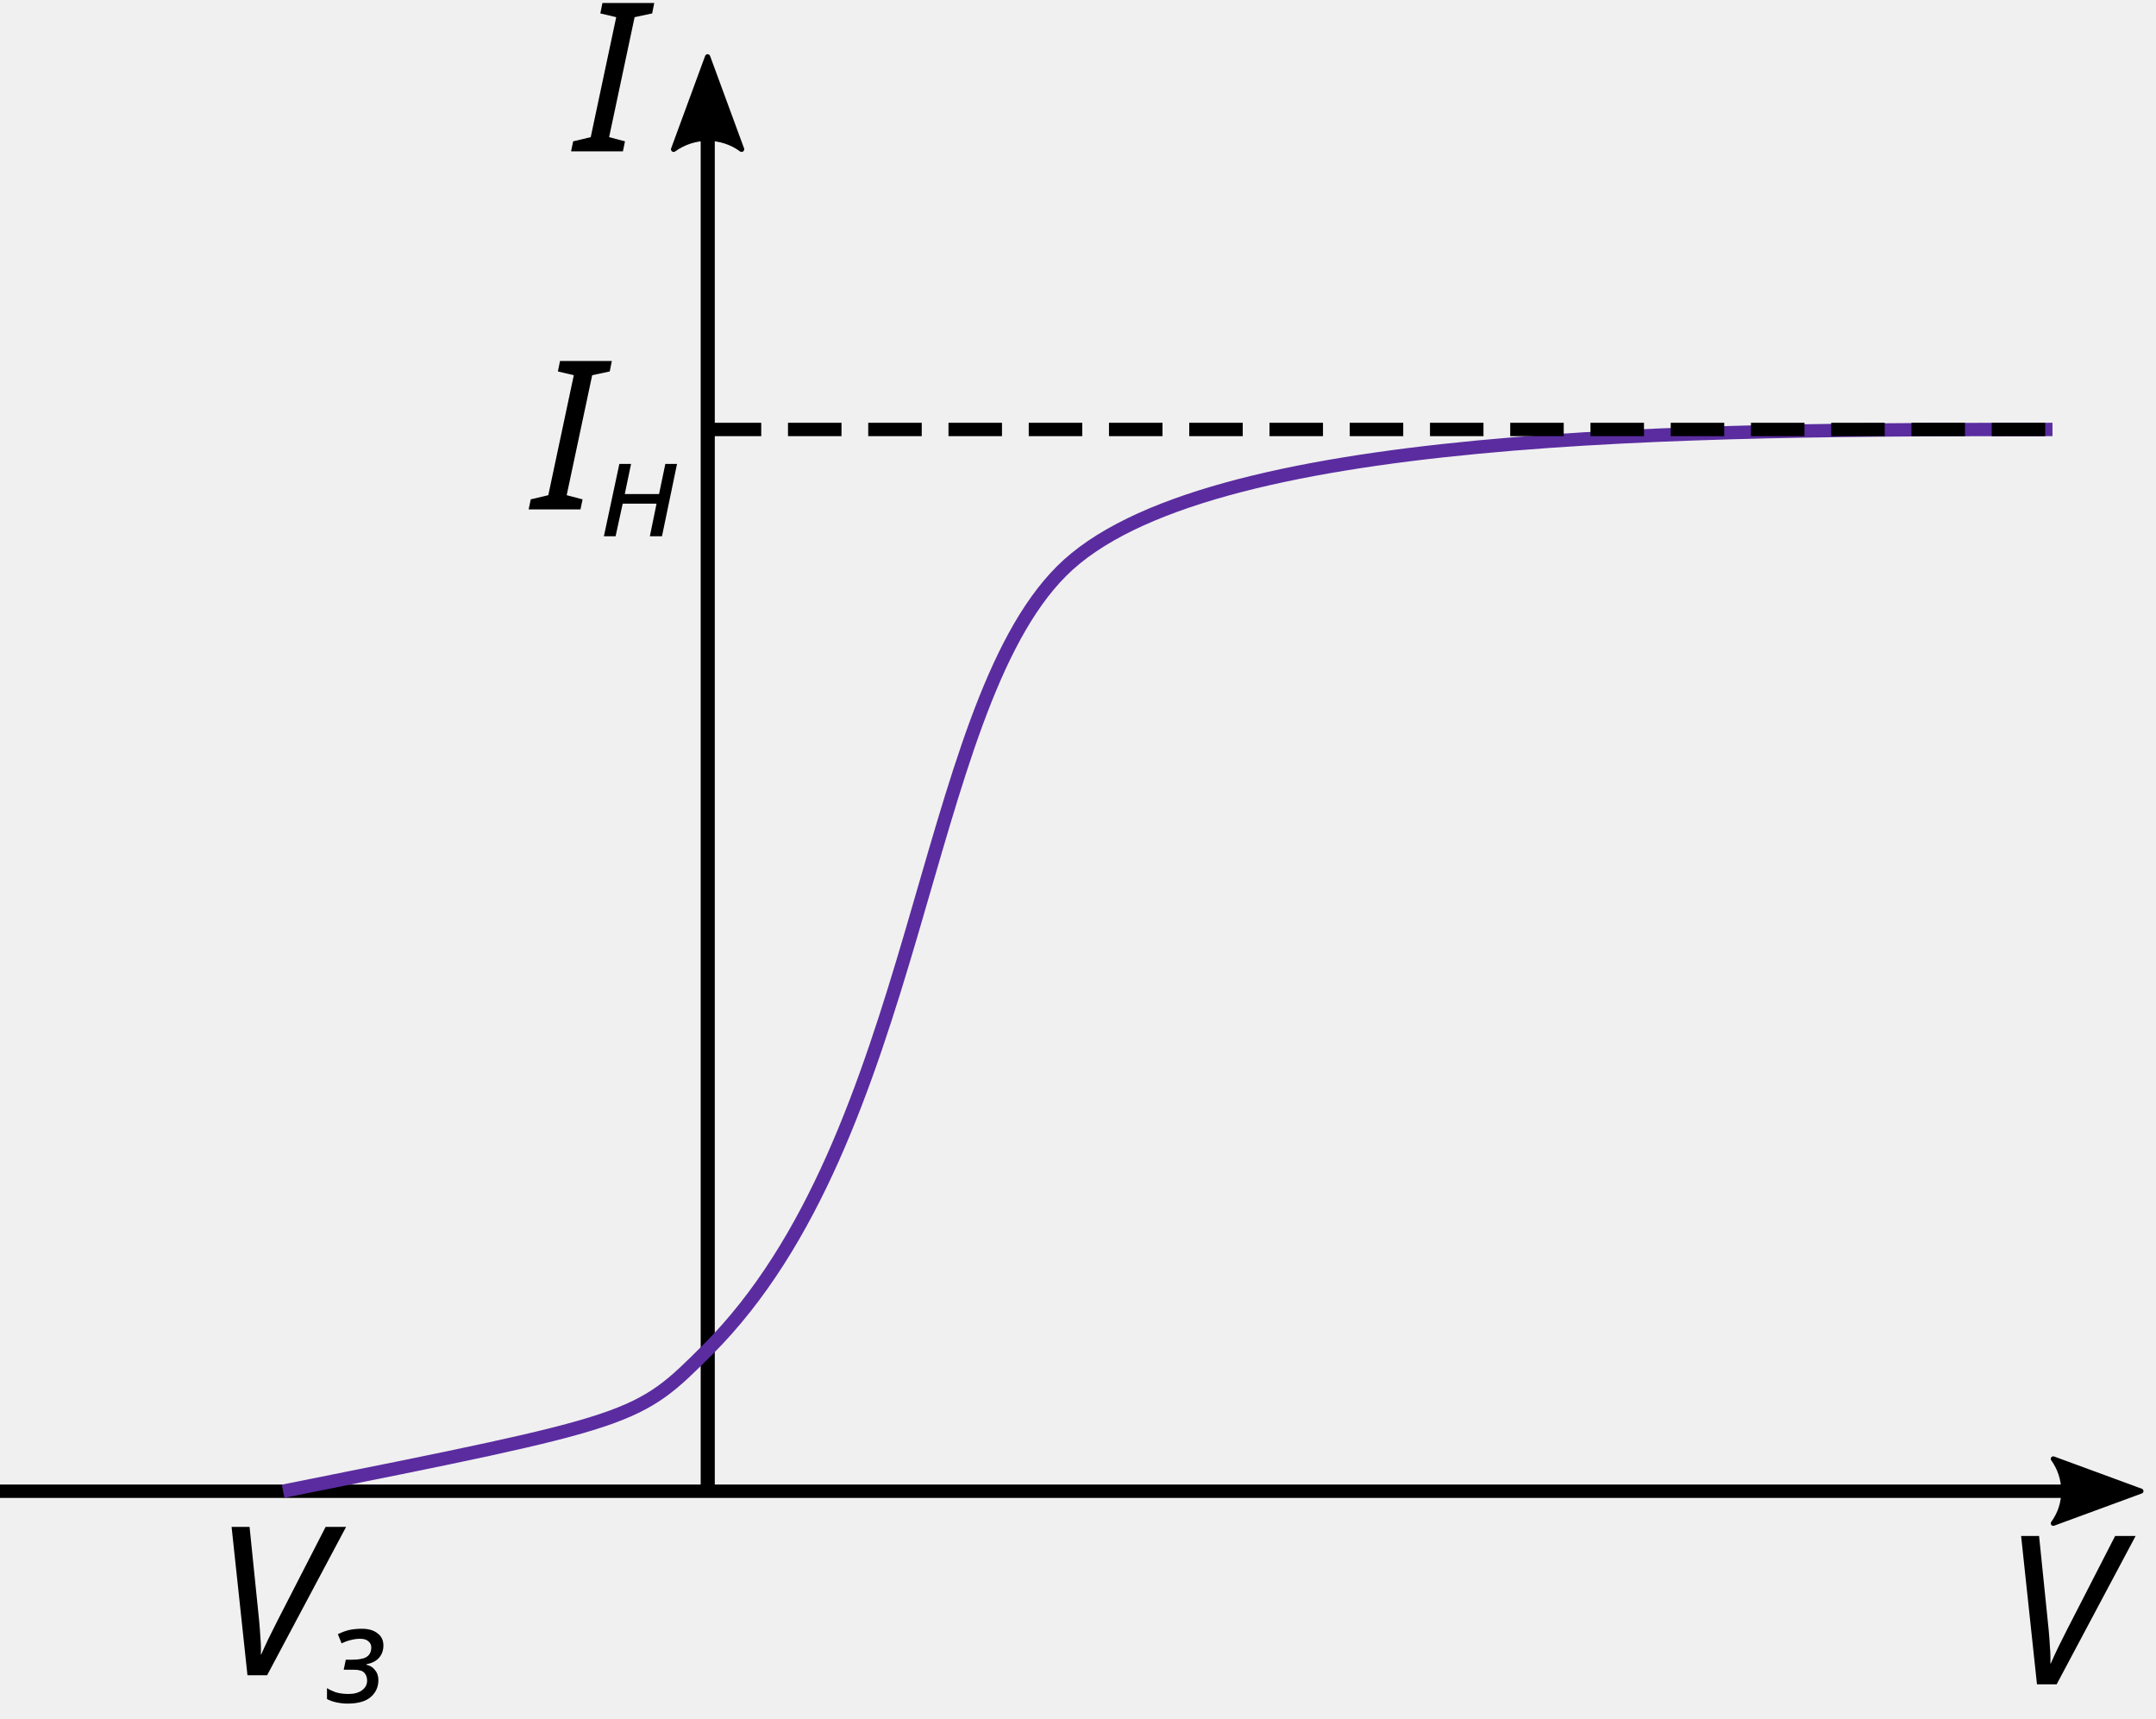
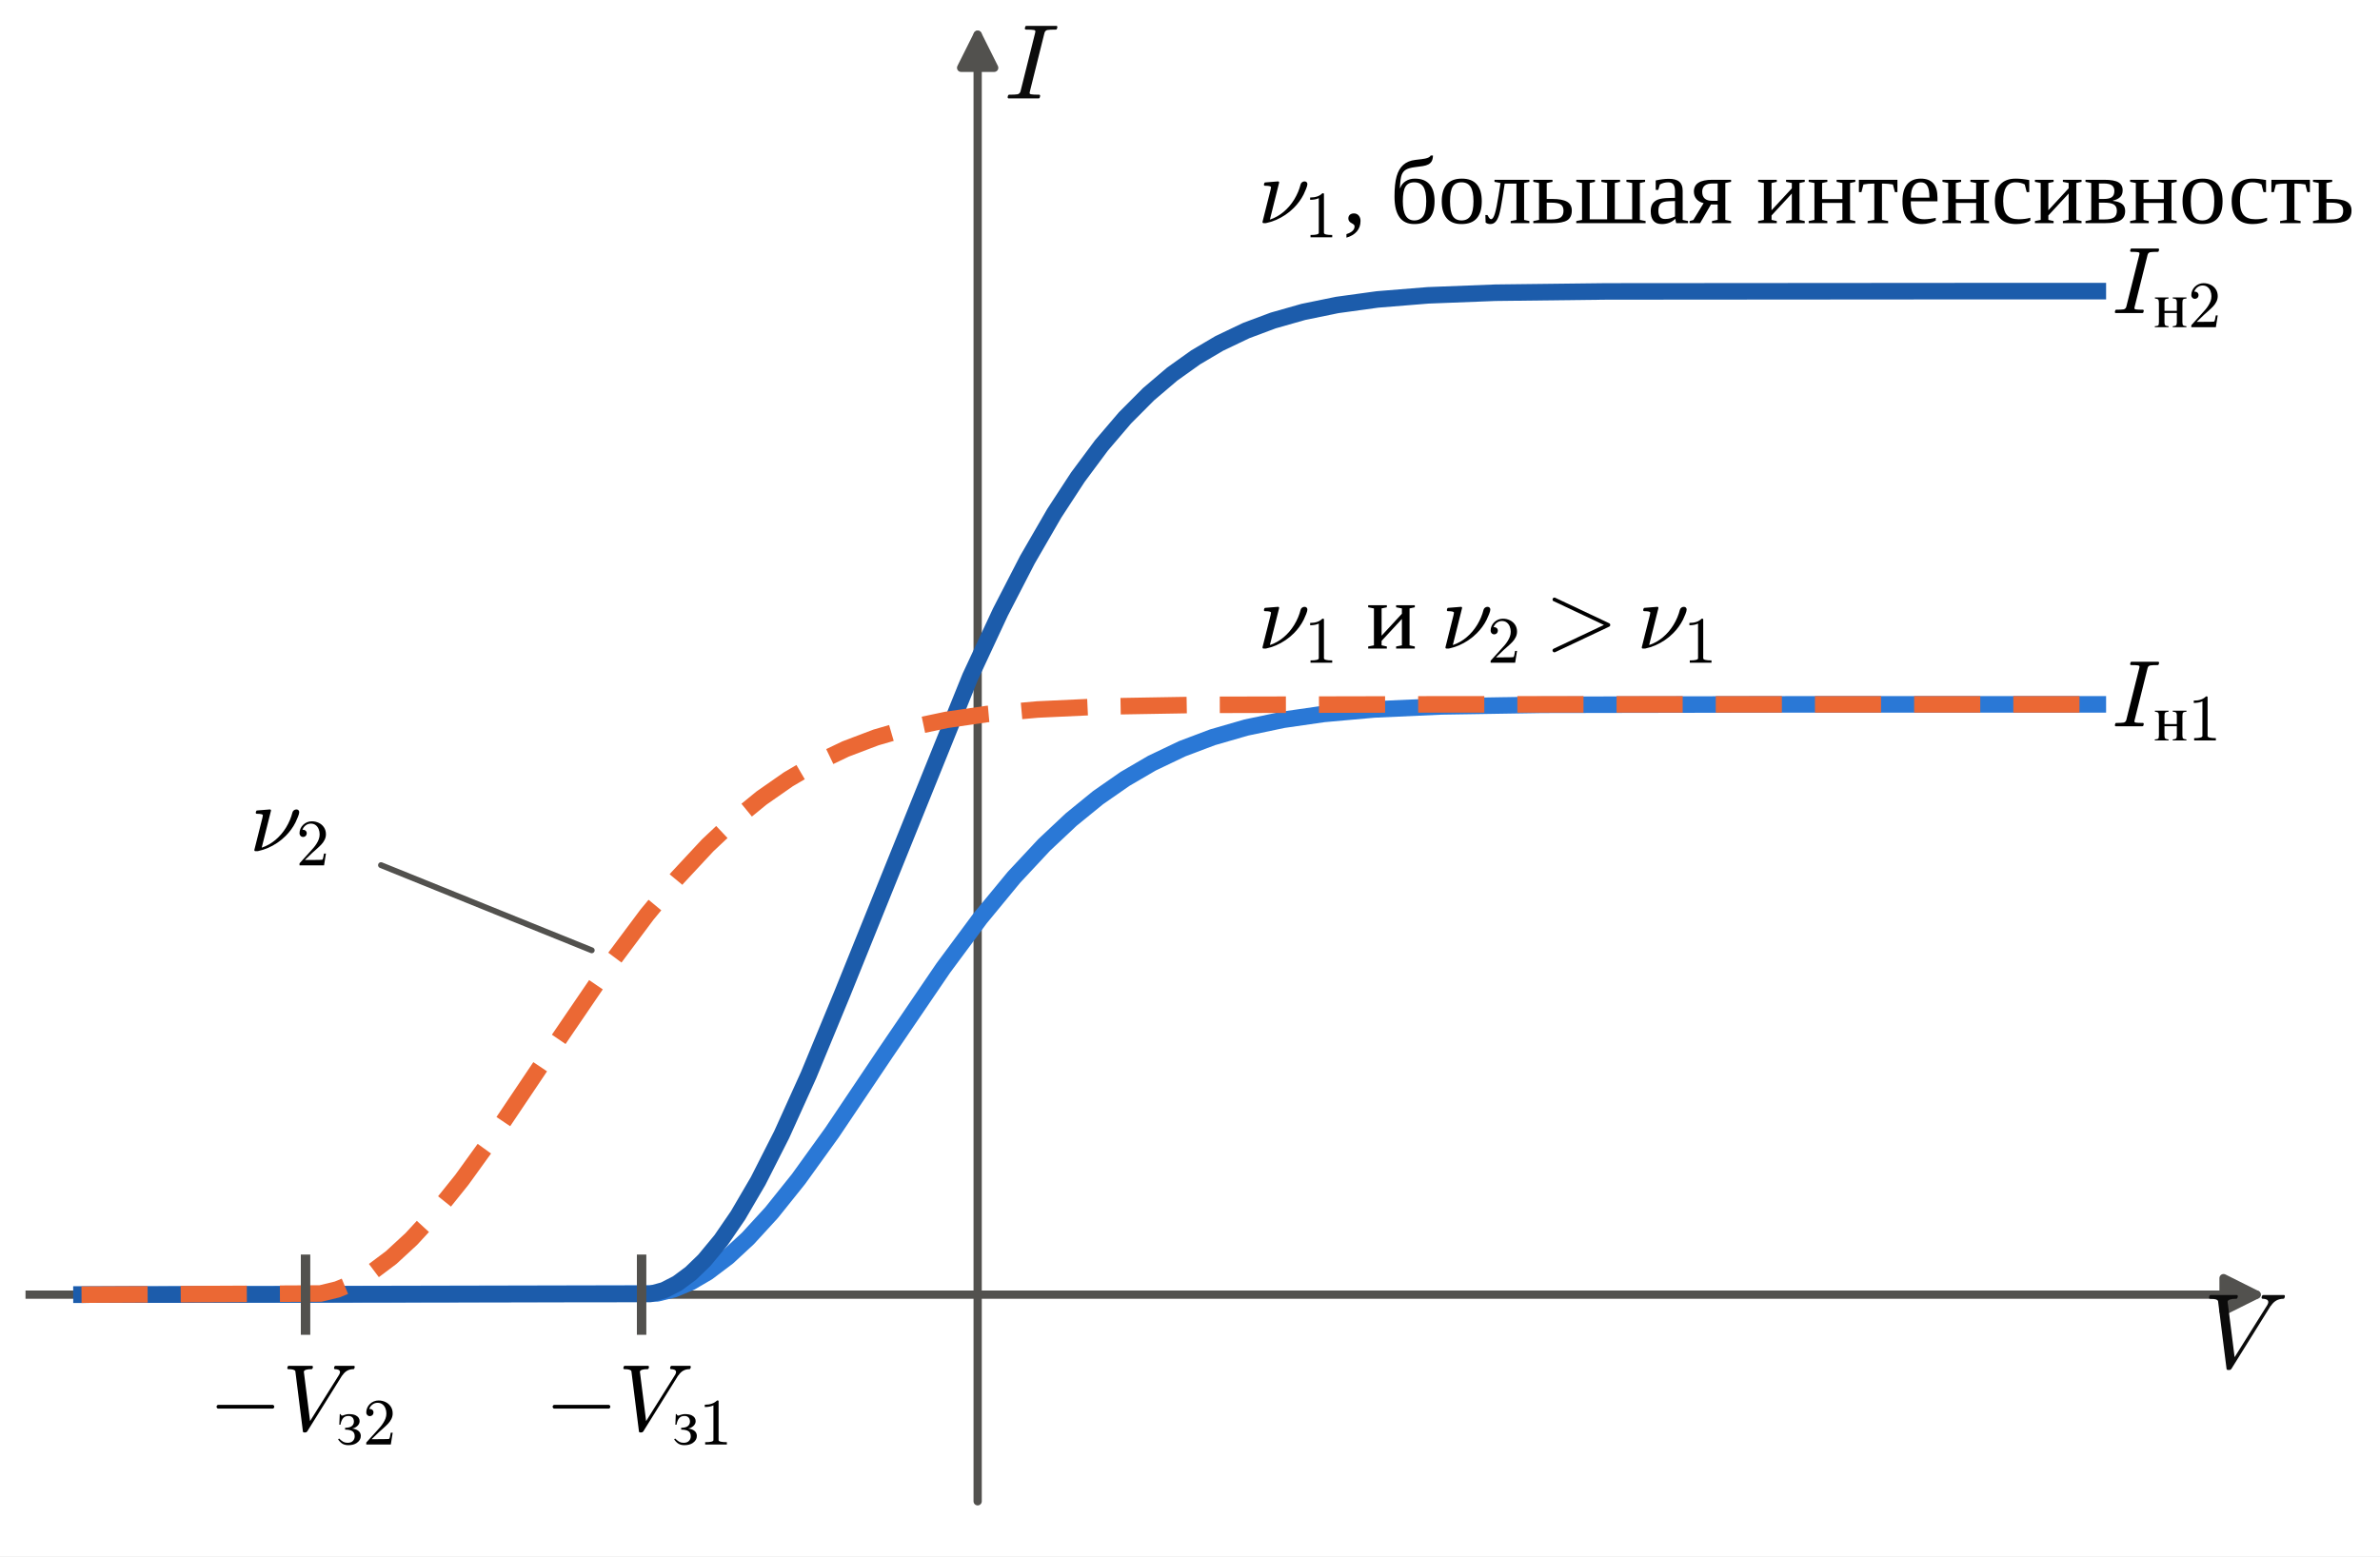
- <svg xmlns="http://www.w3.org/2000/svg" width="80.599mm" height="64.243mm" viewBox="0 0 80.599 64.243" version="1.1" id="svg8">
-   <defs id="defs2">
-     <marker orient="auto" refY="0" refX="0" id="marker1213" style="overflow:visible">
-       <path id="path1211" style="fill:#000000;fill-opacity:1;fill-rule:evenodd;stroke:#000000;stroke-width:0.625;stroke-linejoin:round;stroke-opacity:1" d="M 8.719,4.034 -2.207,0.016 8.719,-4.002 c -1.745,2.372 -1.735,5.617 -6e-7,8.035 z" transform="scale(-0.6)" />
-     </marker>
-     <marker orient="auto" refY="0" refX="0" id="marker1171" style="overflow:visible">
-       <path id="path1169" style="fill:#000000;fill-opacity:1;fill-rule:evenodd;stroke:#000000;stroke-width:0.625;stroke-linejoin:round;stroke-opacity:1" d="M 8.719,4.034 -2.207,0.016 8.719,-4.002 c -1.745,2.372 -1.735,5.617 -6e-7,8.035 z" transform="scale(-0.6)" />
-     </marker>
-     <marker orient="auto" refY="0" refX="0" id="Arrow2Send" style="overflow:visible">
-       <path id="path854" style="fill:#000000;fill-opacity:1;fill-rule:evenodd;stroke:#000000;stroke-width:0.625;stroke-linejoin:round;stroke-opacity:1" d="M 8.719,4.034 -2.207,0.016 8.719,-4.002 c -1.745,2.372 -1.735,5.617 -6e-7,8.035 z" transform="matrix(-0.3,0,0,-0.3,0.69,0)" />
-     </marker>
-     <marker orient="auto" refY="0" refX="0" id="marker1105" style="overflow:visible">
-       <path id="path1103" style="fill:#000000;fill-opacity:1;fill-rule:evenodd;stroke:#000000;stroke-width:0.625;stroke-linejoin:round;stroke-opacity:1" d="M 8.719,4.034 -2.207,0.016 8.719,-4.002 c -1.745,2.372 -1.735,5.617 -6e-7,8.035 z" transform="scale(-0.6)" />
-     </marker>
-     <marker orient="auto" refY="0" refX="0" id="Arrow2Mend" style="overflow:visible">
-       <path id="path848" style="fill:#000000;fill-opacity:1;fill-rule:evenodd;stroke:#000000;stroke-width:0.625;stroke-linejoin:round;stroke-opacity:1" d="M 8.719,4.034 -2.207,0.016 8.719,-4.002 c -1.745,2.372 -1.735,5.617 -6e-7,8.035 z" transform="scale(-0.6)" />
-     </marker>
+ <svg xmlns="http://www.w3.org/2000/svg" xmlns:xlink="http://www.w3.org/1999/xlink" width="201.546pt" height="131.832pt" viewBox="0 0 201.546 131.832" version="1.1">
+   <defs>
+     <style type="text/css">*{stroke-linejoin: round; stroke-linecap: butt}</style>
  </defs>
-   <g id="layer1" transform="translate(-29.10417,-66.63527)">
-     <path style="fill:none;stroke:#000000;stroke-width:0.527;stroke-linecap:butt;stroke-linejoin:miter;stroke-miterlimit:4;stroke-dasharray:none;stroke-opacity:1;marker-end:url(#marker1171)" d="M 55.562,122.375 V 69.458" id="path819" />
-     <path style="fill:none;stroke:#000000;stroke-width:0.5;stroke-linecap:butt;stroke-linejoin:miter;stroke-miterlimit:4;stroke-dasharray:none;stroke-opacity:1;marker-end:url(#marker1213)" d="M 29.104,122.375 H 108.479" id="path1209" />
-     <path style="fill:none;stroke:#5a2ca0;stroke-width:0.5;stroke-linecap:butt;stroke-linejoin:miter;stroke-miterlimit:4;stroke-dasharray:none;stroke-opacity:1" d="m 39.688,122.375 c 13.229,-2.646 13.229,-2.646 15.875,-5.292 C 63.5,109.146 63.5,93.271 68.792,87.979 74.083,82.688 92.604,82.688 105.833,82.688" id="path1263" />
-     <text xml:space="preserve" style="font-style:normal;font-weight:normal;font-size:10.583px;line-height:1.25;font-family:sans-serif;letter-spacing:0px;word-spacing:0px;fill:#000000;fill-opacity:1;stroke:none;stroke-width:0.265" x="50.611" y="72.293" id="text1286">
-       <tspan id="tspan1284" x="50.611" y="72.293" style="font-style:italic;font-variant:normal;font-weight:normal;font-stretch:normal;font-size:7.761px;font-family:sans-serif;-inkscape-font-specification:'sans-serif Italic';stroke-width:0.265">I</tspan>
-     </text>
-     <text xml:space="preserve" style="font-style:normal;font-weight:normal;font-size:10.583px;line-height:1.25;font-family:sans-serif;letter-spacing:0px;word-spacing:0px;fill:#000000;fill-opacity:1;stroke:none;stroke-width:0.265" x="103.943" y="129.594" id="text1290">
-       <tspan id="tspan1288" x="103.943" y="129.594" style="font-style:italic;font-variant:normal;font-weight:normal;font-stretch:normal;font-size:7.761px;font-family:sans-serif;-inkscape-font-specification:'sans-serif Italic';stroke-width:0.265">V</tspan>
-     </text>
-     <text xml:space="preserve" style="font-style:normal;font-weight:normal;font-size:10.583px;line-height:1.25;font-family:sans-serif;letter-spacing:0px;word-spacing:0px;fill:#000000;fill-opacity:1;stroke:none;stroke-width:0.265" x="37.042" y="129.254" id="text1294">
-       <tspan id="tspan1292" x="37.042" y="129.254" style="font-style:italic;font-variant:normal;font-weight:normal;font-stretch:normal;font-size:7.761px;font-family:sans-serif;-inkscape-font-specification:'sans-serif Italic';stroke-width:0.265">V<tspan style="font-size:65%;baseline-shift:sub" id="tspan1448">з</tspan>
-       </tspan>
-     </text>
-     <path style="fill:none;stroke:#000000;stroke-width:0.5;stroke-linecap:butt;stroke-linejoin:miter;stroke-miterlimit:4;stroke-dasharray:2, 1;stroke-dashoffset:0;stroke-opacity:1" d="M 55.562,82.688 H 105.833" id="path1304" />
-     <text xml:space="preserve" style="font-style:normal;font-weight:normal;font-size:10.583px;line-height:1.25;font-family:sans-serif;letter-spacing:0px;word-spacing:0px;fill:#000000;fill-opacity:1;stroke:none;stroke-width:0.265" x="49.024" y="85.674" id="text1286-5">
-       <tspan id="tspan1284-0" x="49.024" y="85.674" style="font-style:italic;font-variant:normal;font-weight:normal;font-stretch:normal;font-size:7.761px;font-family:sans-serif;-inkscape-font-specification:'sans-serif Italic';stroke-width:0.265">I<tspan style="font-size:65%;baseline-shift:sub" id="tspan1446">н</tspan>
-       </tspan>
-     </text>
+   <g id="figure_1">
+     <g id="patch_1">
+       <path d="M 0 131.832  L 201.546 131.832  L 201.546 0  L 0 0  z " style="fill: #ffffff" />
+     </g>
+     <g id="axes_1">
+       <g id="patch_2">
+         <path d="M 2.16 109.67  Q 97.02 109.67 191.097 109.67  " clip-path="url(#p3a73ee037d)" style="fill: none; stroke: #52514e; stroke-width: 0.7; stroke-linecap: round" />
+         <path d="M 188.297 108.27  L 191.097 109.67  L 188.297 111.07  z " clip-path="url(#p3a73ee037d)" style="fill: #52514e; stroke: #52514e; stroke-width: 0.7; stroke-linecap: round" />
+       </g>
+       <g id="patch_3">
+         <path d="M 82.791 127.172  Q 82.791 64.666 82.791 2.943  " clip-path="url(#p3a73ee037d)" style="fill: none; stroke: #52514e; stroke-width: 0.7; stroke-linecap: round" />
+         <path d="M 81.391 5.743  L 82.791 2.943  L 84.191 5.743  z " clip-path="url(#p3a73ee037d)" style="fill: #52514e; stroke: #52514e; stroke-width: 0.7; stroke-linecap: round" />
+       </g>
+       <g id="line2d_1">
+         <path d="M 6.903 109.67  L 55.647 109.564  L 57.073 109.209  L 58.498 108.61  L 59.923 107.777  L 61.634 106.485  L 63.344 104.9  L 65.339 102.723  L 67.62 99.876  L 70.47 95.92  L 75.031 89.128  L 79.877 82.006  L 83.013 77.776  L 85.863 74.317  L 88.429 71.567  L 90.709 69.425  L 92.99 67.566  L 95.27 65.98  L 97.551 64.647  L 100.116 63.423  L 102.682 62.454  L 105.532 61.63  L 108.668 60.971  L 112.088 60.479  L 116.364 60.097  L 122.065 59.839  L 130.617 59.703  L 151.711 59.666  L 177.651 59.665  L 177.651 59.665  " clip-path="url(#p3a73ee037d)" style="fill: none; stroke: #2a78d6; stroke-width: 1.4; stroke-linecap: square" />
+       </g>
+       <g id="line2d_2">
+         <path d="M 6.903 109.67  L 55.077 109.612  L 56.218 109.298  L 57.358 108.715  L 58.498 107.869  L 59.638 106.767  L 61.063 105.046  L 62.489 102.967  L 64.199 100.043  L 66.194 96.114  L 68.475 91.069  L 71.325 84.176  L 82.158 57.342  L 84.723 51.839  L 87.003 47.417  L 89.284 43.472  L 91.279 40.418  L 93.275 37.731  L 95.27 35.396  L 97.265 33.392  L 99.261 31.693  L 101.256 30.269  L 103.252 29.09  L 105.532 28.002  L 107.813 27.149  L 110.378 26.42  L 113.229 25.835  L 116.649 25.365  L 120.925 25.018  L 126.626 24.796  L 136.033 24.685  L 166.249 24.662  L 177.651 24.662  L 177.651 24.662  " clip-path="url(#p3a73ee037d)" style="fill: none; stroke: #1c5cab; stroke-width: 1.4; stroke-linecap: square" />
+       </g>
+       <g id="line2d_3">
+         <path d="M 6.903 109.67  L 27.142 109.571  L 28.567 109.225  L 29.992 108.634  L 31.418 107.809  L 33.128 106.525  L 34.838 104.947  L 36.834 102.778  L 39.114 99.939  L 41.965 95.989  L 46.526 89.199  L 51.657 81.672  L 54.792 77.472  L 57.358 74.371  L 59.923 71.614  L 62.204 69.466  L 64.484 67.602  L 66.765 66.01  L 69.045 64.673  L 71.611 63.444  L 74.176 62.47  L 77.027 61.642  L 80.162 60.979  L 83.583 60.484  L 87.859 60.101  L 93.275 59.849  L 101.541 59.708  L 121.21 59.666  L 177.651 59.665  L 177.651 59.665  " clip-path="url(#p3a73ee037d)" style="fill: none; stroke-dasharray: 5.6,2.8; stroke-dashoffset: 0; stroke: #eb6834; stroke-width: 1.4" />
+       </g>
+       <g id="line2d_4">
+         <path d="M 54.333 112.67  L 54.333 106.67  " clip-path="url(#p3a73ee037d)" style="fill: none; stroke: #52514e; stroke-width: 0.8; stroke-linecap: square" />
+       </g>
+       <g id="line2d_5">
+         <path d="M 25.875 112.67  L 25.875 106.67  " clip-path="url(#p3a73ee037d)" style="fill: none; stroke: #52514e; stroke-width: 0.8; stroke-linecap: square" />
+       </g>
+       <g id="text_1">
+         <g transform="translate(106.506 18.93518) scale(0.08 -0.08)">
+           <defs>
+             <path id="Cmmi10-22" d="M 403 0  Q 325 0 325 84  L 872 2259  Q 897 2369 903 2431  Q 903 2534 488 2534  Q 422 2534 422 2619  Q 425 2634 436 2675  Q 447 2716 464 2737  Q 481 2759 513 2759  L 1375 2828  Q 1453 2828 1453 2747  L 825 238  Q 1331 406 1757 765  Q 2184 1125 2479 1612  Q 2775 2100 2906 2625  Q 2931 2716 3006 2772  Q 3081 2828 3175 2828  Q 3259 2828 3312 2778  Q 3366 2728 3366 2644  Q 3366 2541 3281 2330  Q 3197 2119 3116 1953  Q 2863 1450 2444 1031  Q 2181 769 1879 566  Q 1578 363 1250 220  Q 922 78 556 0  L 403 0  z " transform="scale(0.015625)" />
+             <path id="Cmr10-64" d="M 594 0  L 594 225  Q 1394 225 1394 428  L 1394 3788  Q 1063 3628 556 3628  L 556 3853  Q 1341 3853 1741 4263  L 1831 4263  Q 1853 4263 1873 4245  Q 1894 4228 1894 4206  L 1894 428  Q 1894 225 2694 225  L 2694 0  L 594 0  z " transform="scale(0.015625)" />
+             <path id="LiberationSerif-f" d="M 1197 153  Q 1197 -275 948 -564  Q 700 -853 244 -984  L 244 -744  Q 794 -569 794 -219  Q 794 -156 747 -106  Q 700 -56 584 3  Q 372 113 372 313  Q 372 481 478 570  Q 584 659 750 659  Q 950 659 1073 515  Q 1197 372 1197 153  z " transform="scale(0.015625)" />
+             <path id="LiberationSerif-3" transform="scale(0.015625)" />
+             <path id="LiberationSerif-3e2" d="M 300 1806  Q 300 2666 442 3167  Q 584 3669 893 3947  Q 1203 4225 1703 4284  Q 2238 4344 2381 4376  Q 2525 4409 2619 4456  Q 2713 4503 2750 4581  L 2906 4581  Q 2897 4334 2819 4195  Q 2741 4056 2589 3978  Q 2438 3900 2213 3865  Q 1988 3831 1684 3794  Q 1281 3744 1079 3626  Q 878 3509 787 3276  Q 697 3044 663 2375  L 684 2375  Q 794 2681 1062 2848  Q 1331 3016 1681 3016  Q 2344 3016 2678 2627  Q 3013 2238 3013 1484  Q 3013 -63 1638 -63  Q 300 -63 300 1806  z M 2450 1484  Q 2450 2159 2253 2462  Q 2056 2766 1638 2766  Q 1228 2766 1045 2475  Q 863 2184 863 1484  Q 863 184 1638 184  Q 2050 184 2250 490  Q 2450 797 2450 1484  z " transform="scale(0.015625)" />
+             <path id="LiberationSerif-3ef" d="M 2956 1484  Q 2956 -63 1581 -63  Q 919 -63 581 334  Q 244 731 244 1484  Q 244 2228 581 2622  Q 919 3016 1606 3016  Q 2275 3016 2615 2630  Q 2956 2244 2956 1484  z M 2394 1484  Q 2394 2159 2197 2462  Q 2000 2766 1581 2766  Q 1172 2766 989 2475  Q 806 2184 806 1484  Q 806 775 992 479  Q 1178 184 1581 184  Q 1994 184 2194 490  Q 2394 797 2394 1484  z " transform="scale(0.015625)" />
+             <path id="LiberationSerif-3ec" d="M 453 269  Q 591 269 708 650  Q 825 1031 959 1891  L 1091 2719  L 681 2797  L 681 2938  L 3044 2938  L 3044 2797  L 2688 2719  L 2688 219  L 3044 141  L 3044 0  L 1778 0  L 1778 141  L 2169 219  L 2169 2678  L 1372 2678  L 1238 1806  Q 1097 900 998 576  Q 900 253 756 95  Q 613 -63 400 -63  Q 297 -63 211 -30  Q 125 3 81 41  L 63 550  L 203 550  L 300 384  Q 319 350 361 309  Q 403 269 453 269  z " transform="scale(0.015625)" />
+             <path id="LiberationSerif-3fd" d="M 1341 250  Q 1791 250 1977 392  Q 2163 534 2163 838  Q 2163 1134 1978 1261  Q 1794 1388 1341 1388  L 1025 1388  L 1025 250  L 1341 250  z M 1416 2938  L 1416 2797  L 1025 2719  L 1025 1638  L 1397 1638  Q 2078 1638 2401 1453  Q 2725 1269 2725 853  Q 2725 388 2415 194  Q 2106 0 1388 0  L 116 0  L 116 141  L 506 219  L 506 2719  L 116 2797  L 116 2938  L 1416 2938  z " transform="scale(0.015625)" />
+             <path id="LiberationSerif-3f9" d="M 109 0  L 109 141  L 500 219  L 500 2719  L 109 2797  L 109 2938  L 1375 2938  L 1375 2797  L 1019 2719  L 1019 259  L 2200 259  L 2200 2719  L 1809 2797  L 1809 2938  L 3075 2938  L 3075 2797  L 2719 2719  L 2719 259  L 3897 259  L 3897 2719  L 3506 2797  L 3506 2938  L 4772 2938  L 4772 2797  L 4416 2719  L 4416 219  L 4806 141  L 4806 0  L 109 0  z " transform="scale(0.015625)" />
+             <path id="LiberationSerif-3e1" d="M 1453 3003  Q 1934 3003 2161 2806  Q 2388 2609 2388 2203  L 2388 219  L 2753 141  L 2753 0  L 1947 0  L 1888 294  Q 1531 -63 978 -63  Q 225 -63 225 813  Q 225 1106 339 1298  Q 453 1491 703 1592  Q 953 1694 1428 1703  L 1869 1716  L 1869 2175  Q 1869 2478 1758 2622  Q 1647 2766 1416 2766  Q 1103 2766 844 2619  L 738 2253  L 563 2253  L 563 2894  Q 1069 3003 1453 3003  z M 1869 1497  L 1459 1484  Q 1041 1469 892 1322  Q 744 1175 744 831  Q 744 281 1191 281  Q 1403 281 1558 329  Q 1713 378 1869 453  L 1869 1497  z " transform="scale(0.015625)" />
+             <path id="LiberationSerif-400" d="M 731 0  L 19 0  L 19 141  L 272 213  L 969 1356  Q 656 1428 482 1634  Q 309 1841 309 2141  Q 309 2938 1553 2938  L 2828 2938  L 2828 2797  L 2438 2719  L 2438 219  L 2828 141  L 2828 0  L 1534 0  L 1534 141  L 1919 222  L 1919 1263  L 1463 1263  L 731 0  z M 1919 2688  L 1600 2688  Q 1219 2688 1045 2545  Q 872 2403 872 2125  Q 872 1513 1553 1513  L 1919 1513  L 1919 2688  z " transform="scale(0.015625)" />
+             <path id="LiberationSerif-3e9" d="M 506 2719  L 116 2797  L 116 2938  L 1381 2938  L 1381 2797  L 1025 2719  L 1025 872  L 2400 2359  L 2400 2719  L 2009 2797  L 2009 2938  L 3275 2938  L 3275 2797  L 2919 2719  L 2919 219  L 3275 141  L 3275 0  L 2009 0  L 2009 141  L 2400 219  L 2400 2006  L 1025 519  L 1025 219  L 1381 141  L 1381 0  L 116 0  L 116 141  L 506 219  L 506 2719  z " transform="scale(0.015625)" />
+             <path id="LiberationSerif-3ee" d="M 506 2719  L 116 2797  L 116 2938  L 1381 2938  L 1381 2797  L 1025 2719  L 1025 1631  L 2400 1631  L 2400 2719  L 2009 2797  L 2009 2938  L 3275 2938  L 3275 2797  L 2919 2719  L 2919 219  L 3275 141  L 3275 0  L 2009 0  L 2009 141  L 2400 219  L 2400 1372  L 1025 1372  L 1025 219  L 1381 141  L 1381 0  L 116 0  L 116 141  L 506 219  L 506 2719  z " transform="scale(0.015625)" />
+             <path id="LiberationSerif-3f3" d="M 2703 2938  L 2703 2100  L 2531 2100  L 2397 2619  Q 2050 2678 1775 2678  L 1656 2678  L 1656 219  L 2075 141  L 2075 0  L 684 0  L 684 141  L 1138 219  L 1138 2678  L 1022 2678  Q 747 2678 400 2619  L 266 2100  L 94 2100  L 94 2938  L 2703 2938  z " transform="scale(0.015625)" />
+             <path id="LiberationSerif-3e6" d="M 813 1478  L 813 1422  Q 813 991 908 752  Q 1003 513 1201 388  Q 1400 263 1722 263  Q 1891 263 2122 291  Q 2353 319 2503 353  L 2503 178  Q 2353 81 2095 9  Q 1838 -63 1569 -63  Q 884 -63 567 306  Q 250 675 250 1491  Q 250 2259 572 2637  Q 894 3016 1491 3016  Q 2619 3016 2619 1734  L 2619 1478  L 813 1478  z M 1491 2766  Q 1166 2766 992 2503  Q 819 2241 819 1728  L 2075 1728  Q 2075 2288 1931 2527  Q 1788 2766 1491 2766  z " transform="scale(0.015625)" />
+             <path id="LiberationSerif-3f2" d="M 2644 178  Q 2491 66 2222 1  Q 1953 -63 1672 -63  Q 244 -63 244 1491  Q 244 2225 608 2620  Q 972 3016 1650 3016  Q 2072 3016 2572 2919  L 2572 2100  L 2400 2100  L 2266 2619  Q 2006 2766 1644 2766  Q 806 2766 806 1491  Q 806 828 1061 545  Q 1316 263 1850 263  Q 2306 263 2644 366  L 2644 178  z " transform="scale(0.015625)" />
+             <path id="LiberationSerif-3e3" d="M 116 0  L 116 141  L 506 219  L 506 2719  L 116 2797  L 116 2938  L 1372 2938  Q 2063 2938 2348 2766  Q 2634 2594 2634 2228  Q 2634 1928 2464 1765  Q 2294 1603 1981 1531  L 1981 1506  Q 2378 1463 2590 1303  Q 2803 1144 2803 825  Q 2803 384 2483 192  Q 2163 0 1444 0  L 116 0  z M 1397 250  Q 1859 250 2050 387  Q 2241 525 2241 838  Q 2241 1134 2039 1261  Q 1838 1388 1356 1388  L 1025 1388  L 1025 250  L 1397 250  z M 1025 1638  L 1356 1638  Q 1731 1638 1901 1763  Q 2072 1888 2072 2188  Q 2072 2441 1898 2564  Q 1725 2688 1344 2688  L 1025 2688  L 1025 1638  z " transform="scale(0.015625)" />
+           </defs>
+           <use xlink:href="#Cmmi10-22" transform="translate(0 0.421875)" />
+           <use xlink:href="#Cmr10-64" transform="translate(49.41406 -14.57809) scale(0.7)" />
+           <use xlink:href="#LiberationSerif-f" transform="translate(90.13448 0.421875)" />
+           <use xlink:href="#LiberationSerif-3" transform="translate(115.1345 0.421875)" />
+           <use xlink:href="#LiberationSerif-3e2" transform="translate(140.1345 0.421875)" />
+           <use xlink:href="#LiberationSerif-3ef" transform="translate(191.0134 0.421875)" />
+           <use xlink:href="#LiberationSerif-3ec" transform="translate(240.0134 0.421875)" />
+           <use xlink:href="#LiberationSerif-3fd" transform="translate(289.9157 0.421875)" />
+           <use xlink:href="#LiberationSerif-3f9" transform="translate(335.5212 0.421875)" />
+           <use xlink:href="#LiberationSerif-3e1" transform="translate(412.5231 0.421875)" />
+           <use xlink:href="#LiberationSerif-400" transform="translate(456.9079 0.421875)" />
+           <use xlink:href="#LiberationSerif-3" transform="translate(502.904 0.421875)" />
+           <use xlink:href="#LiberationSerif-3e9" transform="translate(527.904 0.421875)" />
+           <use xlink:href="#LiberationSerif-3ee" transform="translate(581.4196 0.421875)" />
+           <use xlink:href="#LiberationSerif-3f3" transform="translate(634.9353 0.421875)" />
+           <use xlink:href="#LiberationSerif-3e6" transform="translate(678.6364 0.421875)" />
+           <use xlink:href="#LiberationSerif-3ee" transform="translate(723.0212 0.421875)" />
+           <use xlink:href="#LiberationSerif-3f2" transform="translate(776.5368 0.421875)" />
+           <use xlink:href="#LiberationSerif-3e9" transform="translate(820.9216 0.421875)" />
+           <use xlink:href="#LiberationSerif-3e3" transform="translate(874.4372 0.421875)" />
+           <use xlink:href="#LiberationSerif-3ee" transform="translate(921.654 0.421875)" />
+           <use xlink:href="#LiberationSerif-3ef" transform="translate(975.1696 0.421875)" />
+           <use xlink:href="#LiberationSerif-3f2" transform="translate(1027.17 0.421875)" />
+           <use xlink:href="#LiberationSerif-3f3" transform="translate(1071.554 0.421875)" />
+           <use xlink:href="#LiberationSerif-3fd" transform="translate(1115.256 0.421875)" />
+         </g>
+       </g>
+       <g id="text_2">
+         <g transform="translate(106.506 54.93857) scale(0.08 -0.08)">
+           <defs>
+             <path id="Cmr10-31" d="M 319 0  L 319 172  Q 319 188 331 206  L 1325 1306  Q 1550 1550 1690 1715  Q 1831 1881 1968 2097  Q 2106 2313 2186 2536  Q 2266 2759 2266 3009  Q 2266 3272 2169 3511  Q 2072 3750 1880 3894  Q 1688 4038 1416 4038  Q 1138 4038 916 3870  Q 694 3703 603 3438  Q 628 3444 672 3444  Q 816 3444 917 3347  Q 1019 3250 1019 3097  Q 1019 2950 917 2848  Q 816 2747 672 2747  Q 522 2747 420 2851  Q 319 2956 319 3097  Q 319 3338 409 3548  Q 500 3759 670 3923  Q 841 4088 1055 4175  Q 1269 4263 1509 4263  Q 1875 4263 2190 4108  Q 2506 3953 2690 3670  Q 2875 3388 2875 3009  Q 2875 2731 2753 2481  Q 2631 2231 2440 2026  Q 2250 1822 1953 1562  Q 1656 1303 1563 1216  L 838 519  L 1453 519  Q 1906 519 2211 526  Q 2516 534 2534 550  Q 2609 631 2688 1141  L 2875 1141  L 2694 0  L 319 0  z " transform="scale(0.015625)" />
+             <path id="Cmmi10-6b" d="M 531 -128  Q 531 -47 616 -6  L 4013 1600  L 594 3219  Q 531 3238 531 3328  Q 531 3372 567 3414  Q 603 3456 659 3456  Q 672 3456 709 3444  L 4384 1709  Q 4441 1681 4441 1600  Q 4441 1516 4366 1484  L 709 -244  Q 672 -256 659 -256  Q 603 -256 567 -214  Q 531 -172 531 -128  z " transform="scale(0.015625)" />
+           </defs>
+           <use xlink:href="#Cmmi10-22" />
+           <use xlink:href="#Cmr10-64" transform="translate(49.41406 -14.99996) scale(0.7)" />
+           <use xlink:href="#LiberationSerif-3" transform="translate(90.13448 0)" />
+           <use xlink:href="#LiberationSerif-3e9" transform="translate(115.1345 0)" />
+           <use xlink:href="#LiberationSerif-3" transform="translate(168.6501 0)" />
+           <use xlink:href="#Cmmi10-22" transform="translate(193.6501 0)" />
+           <use xlink:href="#Cmr10-31" transform="translate(243.0642 -14.99996) scale(0.7)" />
+           <use xlink:href="#Cmmi10-6b" transform="translate(303.7846 0)" />
+           <use xlink:href="#Cmmi10-22" transform="translate(401.4702 0)" />
+           <use xlink:href="#Cmr10-64" transform="translate(450.8843 -14.99996) scale(0.7)" />
+         </g>
+       </g>
+       <g id="patch_4">
+         <path d="M 32.266 73.286  Q 41.187 76.892 50.108 80.498  " style="fill: none; stroke: #52514e; stroke-width: 0.5; stroke-linecap: round" />
+       </g>
+       <g id="text_3">
+         <g transform="translate(21.132 72.16659) scale(0.08 -0.08)">
+           <use xlink:href="#Cmmi10-22" transform="translate(0 0.8125)" />
+           <use xlink:href="#Cmr10-31" transform="translate(49.41406 -14.18746) scale(0.7)" />
+         </g>
+       </g>
+       <g id="text_4">
+         <g style="fill: #0b0b0b" transform="translate(186.57 115.9104) scale(0.09 -0.09)">
+           <defs>
+             <path id="Cmmi10-7e" d="M 1409 -72  L 897 4006  Q 850 4147 416 4147  Q 353 4147 353 4231  Q 366 4300 384 4336  Q 403 4372 459 4372  L 2022 4372  Q 2056 4372 2072 4347  Q 2088 4322 2088 4288  Q 2063 4147 2003 4147  Q 1503 4147 1472 3975  L 1894 628  L 3866 3775  Q 3922 3881 3922 3944  Q 3922 4056 3820 4101  Q 3719 4147 3584 4147  Q 3519 4147 3519 4231  Q 3531 4281 3540 4309  Q 3550 4338 3569 4355  Q 3588 4372 3628 4372  L 4863 4372  Q 4922 4372 4922 4288  Q 4897 4147 4838 4147  Q 4356 4147 4084 3725  Q 4072 3713 4063 3713  L 1703 -72  Q 1656 -141 1581 -141  L 1491 -141  Q 1419 -141 1409 -72  z " transform="scale(0.015625)" />
+           </defs>
+           <use xlink:href="#Cmmi10-7e" transform="translate(0 0.6875)" />
+         </g>
+       </g>
+       <g id="text_5">
+         <g style="fill: #0b0b0b" transform="translate(82.791 8.400234) scale(0.09 -0.09)">
+           <defs>
+             <path id="Cmmi10-7b" d="M 269 0  Q 206 0 206 84  Q 231 225 288 225  Q 666 225 800 250  Q 947 284 984 441  L 1863 3956  Q 1875 4019 1875 4038  Q 1875 4078 1854 4095  Q 1834 4113 1791 4122  Q 1663 4147 1306 4147  Q 1241 4147 1241 4231  Q 1263 4313 1275 4342  Q 1288 4372 1350 4372  L 3138 4372  Q 3200 4372 3200 4288  Q 3197 4272 3187 4234  Q 3178 4197 3162 4172  Q 3147 4147 3116 4147  Q 2741 4147 2597 4122  Q 2456 4088 2419 3928  L 1544 416  Q 1528 338 1528 331  Q 1528 316 1533 302  Q 1538 288 1552 277  Q 1566 266 1580 261  Q 1594 256 1613 250  Q 1734 225 2100 225  Q 2163 225 2163 141  Q 2141 50 2128 25  Q 2116 0 2053 0  L 269 0  z " transform="scale(0.015625)" />
+           </defs>
+           <use xlink:href="#LiberationSerif-3" transform="translate(0 0.6875)" />
+           <use xlink:href="#Cmmi10-7b" transform="translate(25 0.6875)" />
+         </g>
+       </g>
+       <g id="text_6">
+         <g transform="translate(46.133 121.2176) scale(0.08 -0.08)">
+           <defs>
+             <path id="Cmsy10-11" d="M 653 1472  Q 600 1472 565 1512  Q 531 1553 531 1600  Q 531 1647 565 1687  Q 600 1728 653 1728  L 4325 1728  Q 4375 1728 4408 1687  Q 4441 1647 4441 1600  Q 4441 1553 4408 1512  Q 4375 1472 4325 1472  L 653 1472  z " transform="scale(0.015625)" />
+             <path id="STIXGeneral-Regular-2d7" d="M 1459 1549  L 1459 1542  Q 1805 1510 2045 1328  Q 2285 1146 2285 826  Q 2285 422 1888 147  Q 1574 -64 1088 -64  Q 736 -64 512 73  Q 288 211 90 493  L 179 582  Q 429 346 598 256  Q 768 166 1011 166  Q 1344 166 1520 348  Q 1696 531 1696 794  Q 1696 1146 1465 1293  Q 1235 1440 768 1440  L 768 1619  Q 1120 1619 1331 1728  Q 1466 1798 1542 1929  Q 1619 2061 1619 2202  Q 1619 2477 1475 2621  Q 1331 2765 1088 2765  Q 749 2765 569 2547  Q 390 2330 314 1914  L 205 1914  L 250 2944  L 333 2944  Q 365 2797 499 2797  Q 538 2797 618 2832  Q 698 2867 730 2874  Q 979 2944 1101 2944  Q 1542 2944 1779 2829  Q 2170 2637 2170 2266  Q 2170 1997 1955 1798  Q 1741 1600 1459 1549  z " transform="scale(0.015625)" />
+           </defs>
+           <use xlink:href="#Cmsy10-11" transform="translate(0 0.6875)" />
+           <use xlink:href="#Cmmi10-7e" transform="translate(77.68555 0.6875)" />
+           <use xlink:href="#STIXGeneral-Regular-2d7" transform="translate(135.9863 -14.31246) scale(0.7)" />
+           <use xlink:href="#Cmr10-64" transform="translate(163.2863 -14.31246) scale(0.7)" />
+         </g>
+       </g>
+       <g id="text_7">
+         <g transform="translate(17.675 121.2176) scale(0.08 -0.08)">
+           <use xlink:href="#Cmsy10-11" transform="translate(0 0.6875)" />
+           <use xlink:href="#Cmmi10-7e" transform="translate(77.68555 0.6875)" />
+           <use xlink:href="#STIXGeneral-Regular-2d7" transform="translate(135.9863 -14.31246) scale(0.7)" />
+           <use xlink:href="#Cmr10-31" transform="translate(163.2863 -14.31246) scale(0.7)" />
+         </g>
+       </g>
+       <g id="text_8">
+         <g transform="translate(178.8367 61.57557) scale(0.08 -0.08)">
+           <defs>
+             <path id="STIXGeneral-Regular-2dd" d="M 3213 2880  L 3213 2784  Q 2957 2765 2886 2691  Q 2816 2618 2816 2342  L 2816 506  Q 2816 256 2886 189  Q 2957 122 3206 96  L 3206 0  L 1882 0  L 1882 96  Q 2125 115 2201 188  Q 2278 262 2278 474  L 2278 1376  L 1082 1376  L 1082 461  Q 1082 262 1158 188  Q 1235 115 1478 96  L 1478 0  L 147 0  L 147 96  Q 410 115 477 176  Q 544 237 544 506  L 544 2342  Q 544 2598 470 2678  Q 397 2758 154 2784  L 154 2880  L 1478 2880  L 1478 2784  Q 1222 2758 1152 2688  Q 1082 2618 1082 2413  L 1082 1587  L 2278 1587  L 2278 2419  Q 2278 2624 2201 2694  Q 2125 2765 1882 2784  L 1882 2880  L 3213 2880  z " transform="scale(0.015625)" />
+           </defs>
+           <use xlink:href="#Cmmi10-7b" transform="translate(0 0.6875)" />
+           <use xlink:href="#STIXGeneral-Regular-2dd" transform="translate(43.89648 -14.31246) scale(0.7)" />
+           <use xlink:href="#Cmr10-64" transform="translate(80.64645 -14.31246) scale(0.7)" />
+         </g>
+       </g>
+       <g id="text_9">
+         <g transform="translate(178.8367 26.57227) scale(0.08 -0.08)">
+           <use xlink:href="#Cmmi10-7b" transform="translate(0 0.6875)" />
+           <use xlink:href="#STIXGeneral-Regular-2dd" transform="translate(43.89648 -14.31246) scale(0.7)" />
+           <use xlink:href="#Cmr10-31" transform="translate(80.64645 -14.31246) scale(0.7)" />
+         </g>
+       </g>
+     </g>
  </g>
+   <defs>
+     <clipPath id="p3a73ee037d">
+       <rect x="2.16" y="2.16" width="189.72" height="127.512" />
+     </clipPath>
+   </defs>
</svg>
